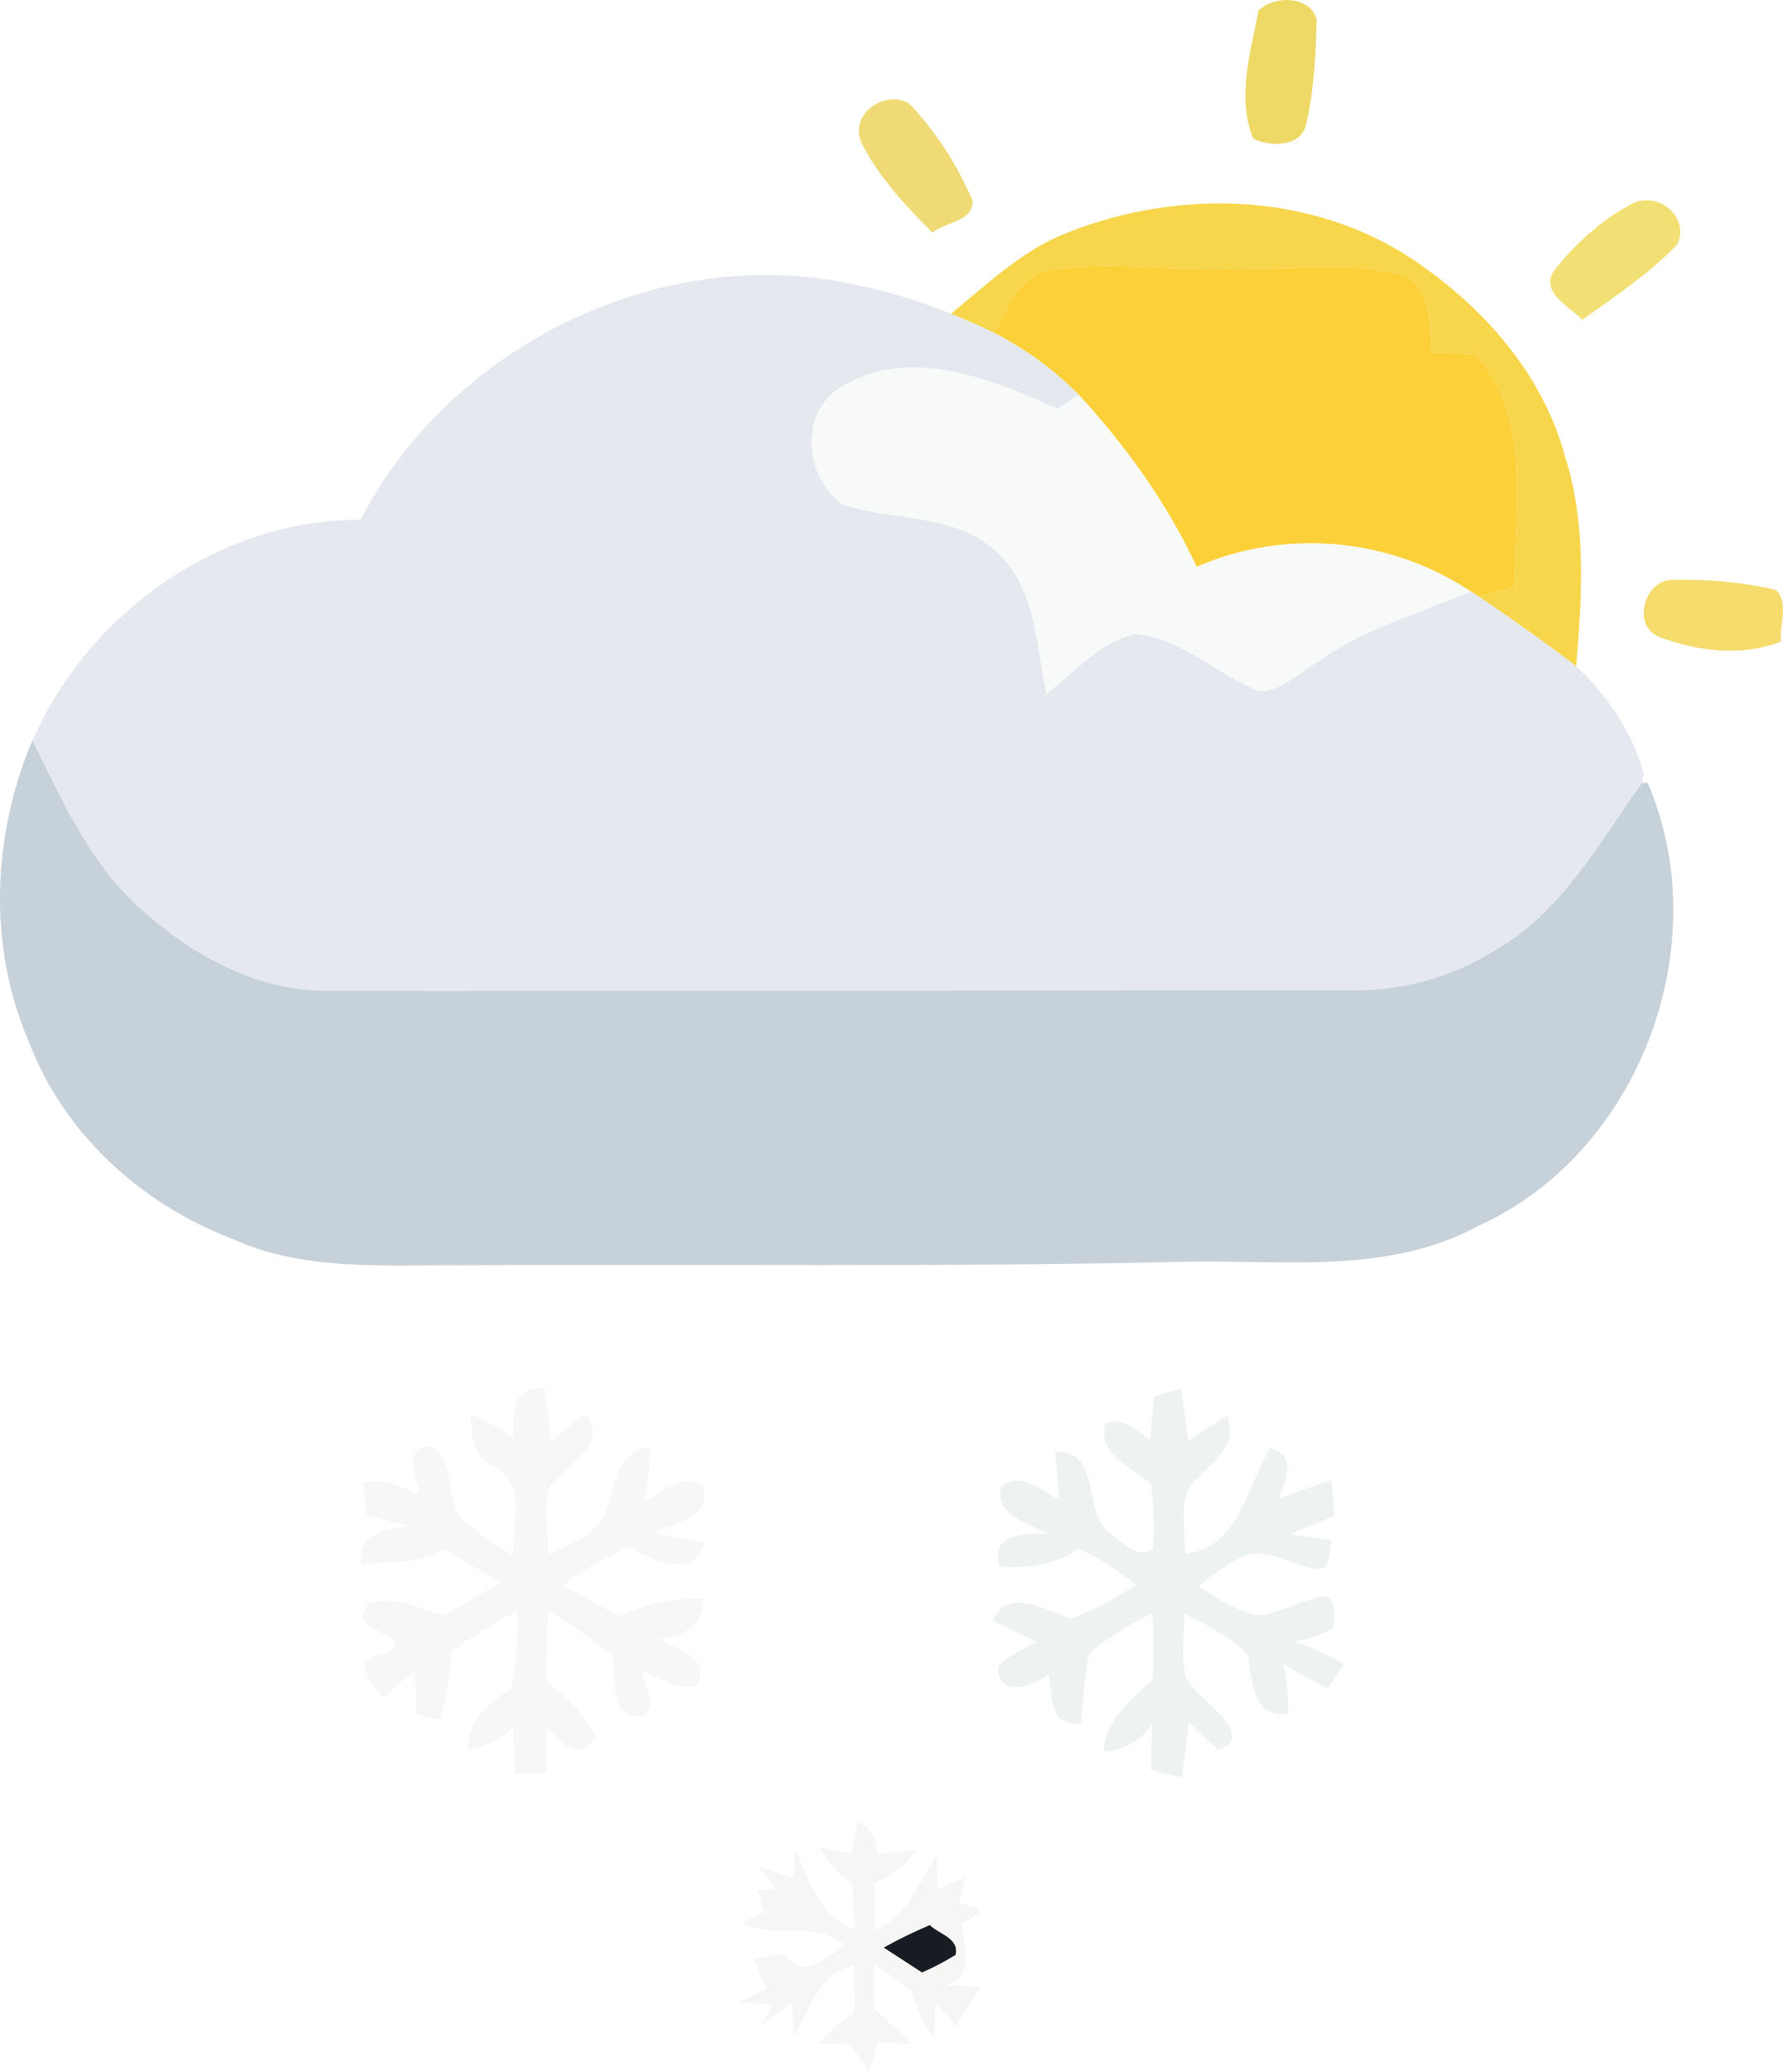
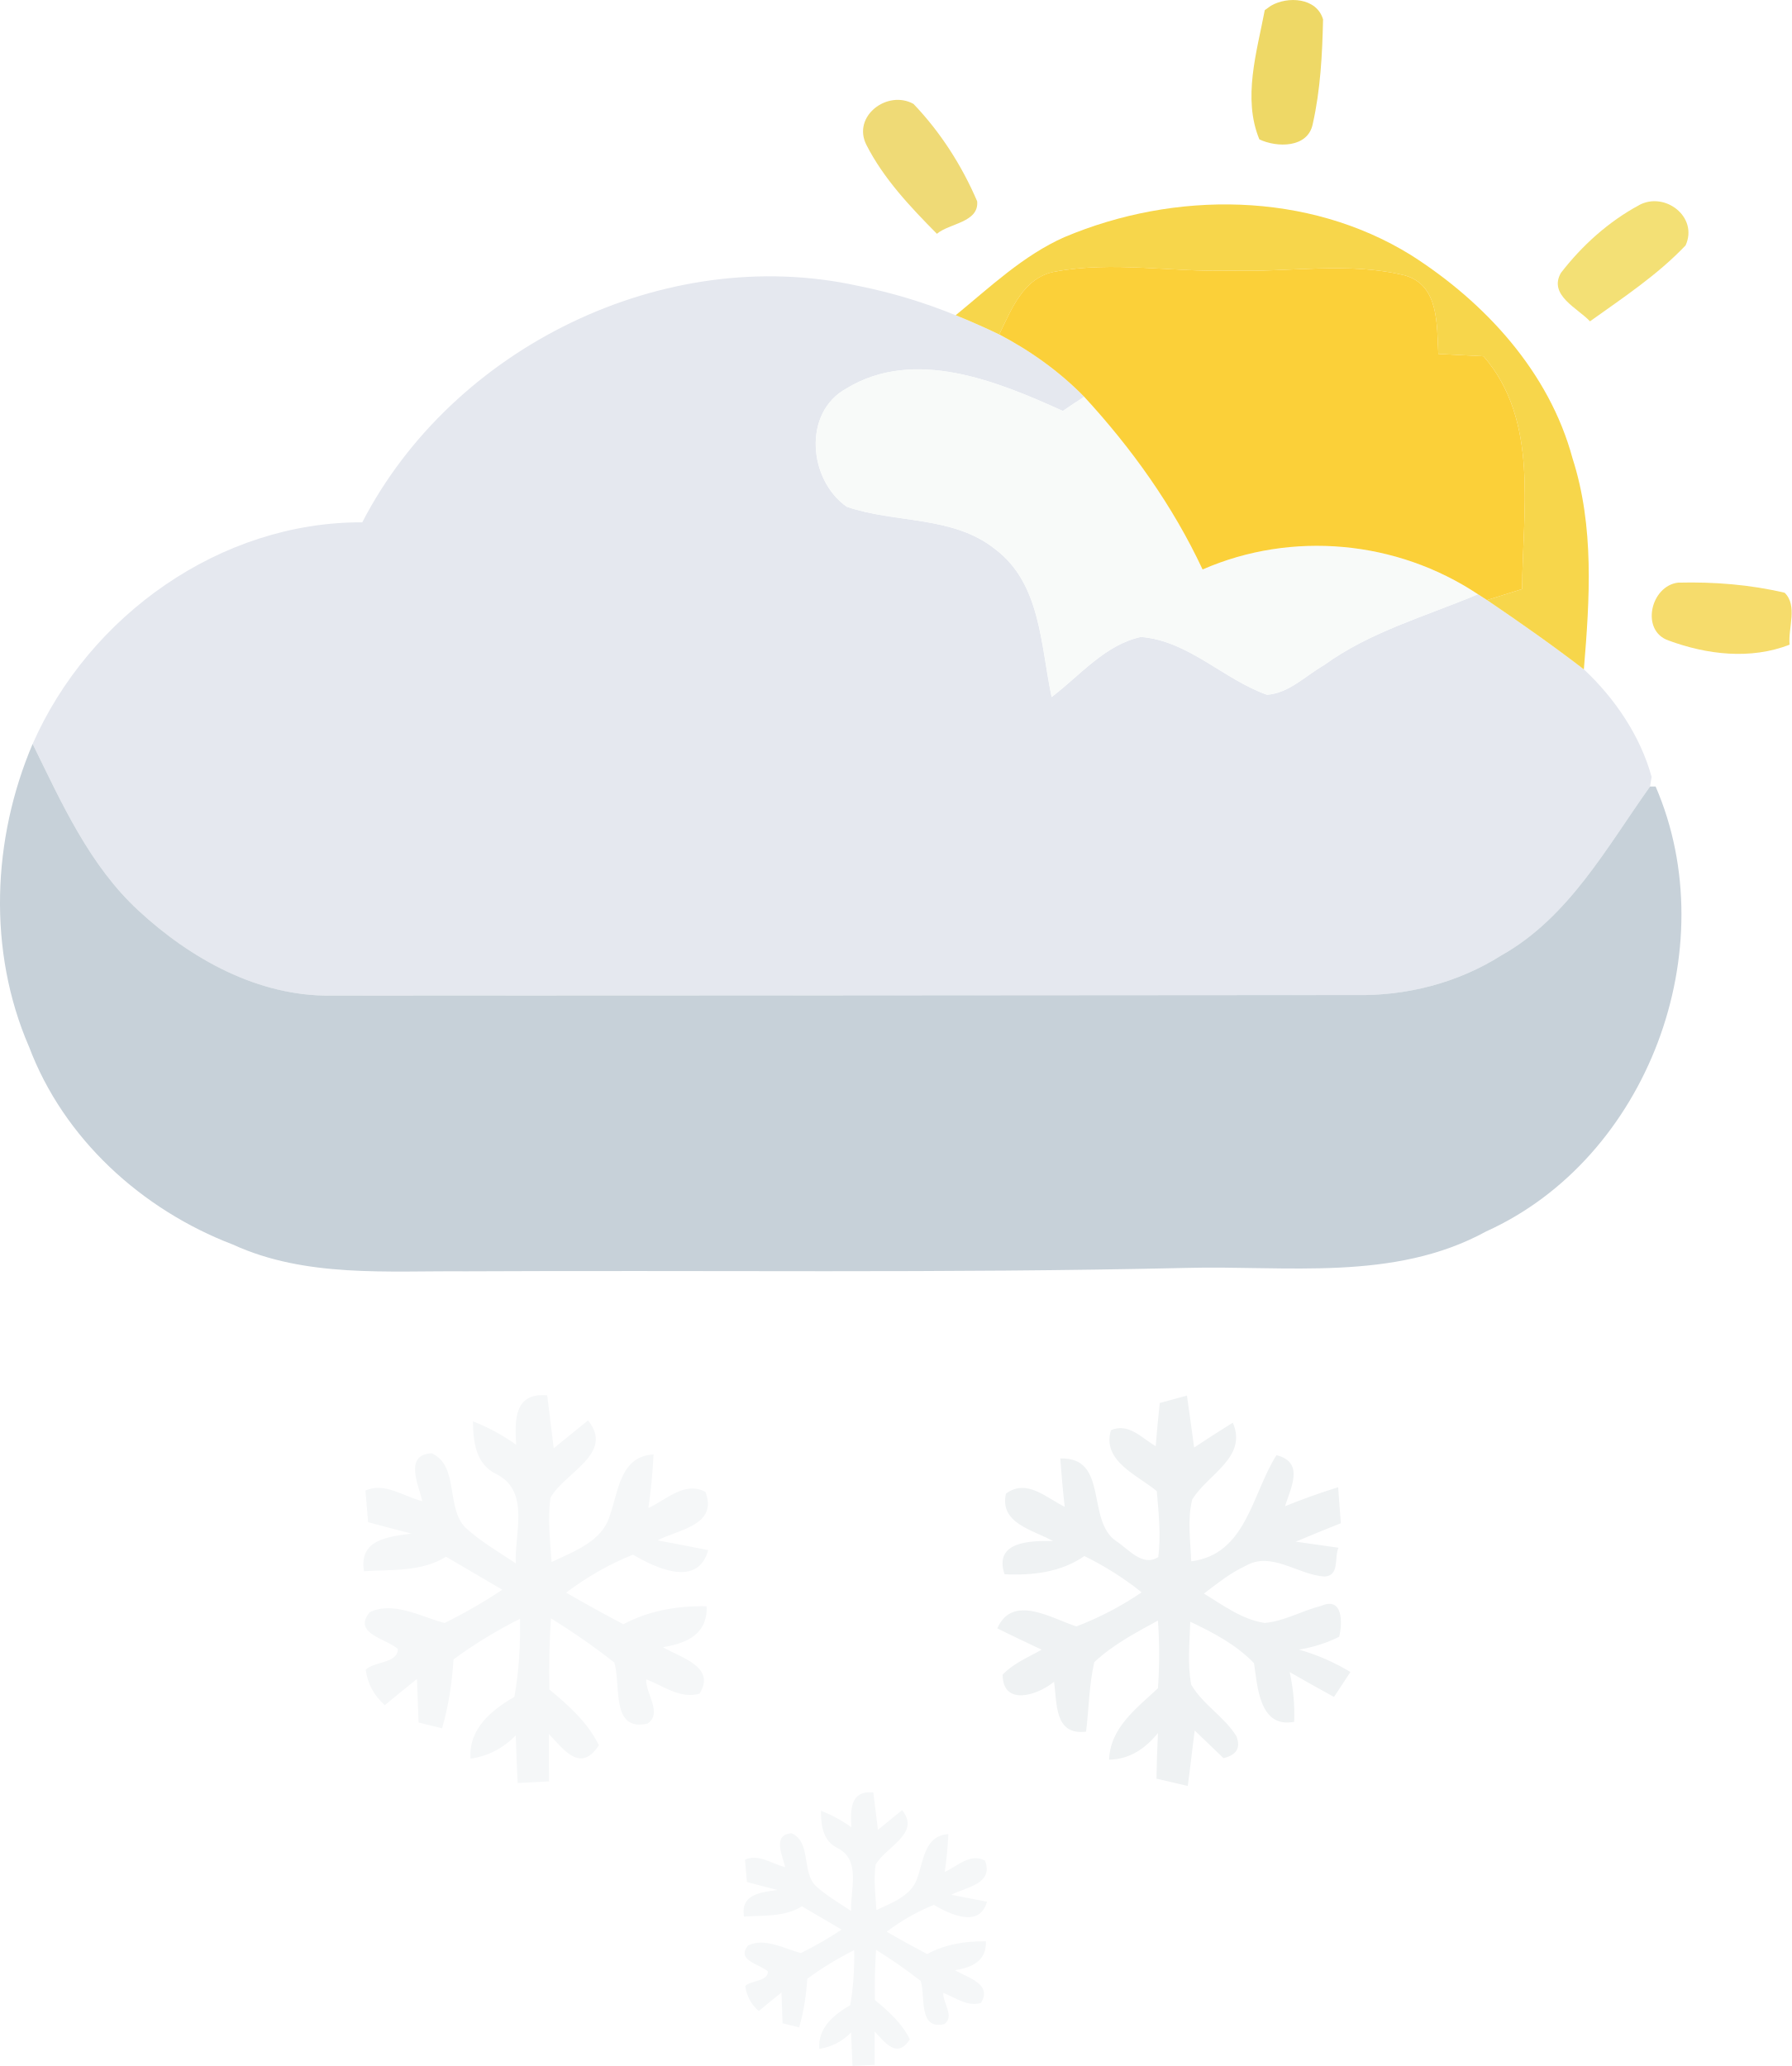
- <svg xmlns="http://www.w3.org/2000/svg" id="Layer_2" data-name="Layer 2" viewBox="0 0 485.83 564.66">
+ <svg xmlns="http://www.w3.org/2000/svg" id="Layer_2" data-name="Layer 2" viewBox="0 0 485.83 560.33">
  <defs>
    <style>
      .cls-1 {
-         fill: #171c22;
+         fill: #fbd039;
      }

      .cls-2 {
-         fill: #fbd039;
+         fill: #eed866;
      }

      .cls-3 {
-         fill: #eed866;
+         fill: #e5e8ef;
      }

      .cls-4 {
-         fill: #e5e8ef;
+         fill: #f6dc6c;
      }

      .cls-5 {
-         fill: #f6dc6c;
+         fill: #f8faf9;
      }

      .cls-6 {
-         fill: #f8faf9;
+         fill: #c7d1d9;
      }

      .cls-7 {
-         fill: #c7d1d9;
+         fill: #efda76;
      }

      .cls-8 {
-         fill: #efda76;
+         fill: #f5f7f8;
      }

      .cls-9 {
-         fill: #f7f6f4;
+         fill: #eff2f3;
      }

      .cls-10 {
-         fill: #f5f7f8;
+         fill: #f7d64b;
      }

      .cls-11 {
-         fill: #eff2f3;
-       }
- 
-       .cls-12 {
-         fill: #f7d64b;
-       }
- 
-       .cls-13 {
        fill: #f3e075;
      }
    </style>
  </defs>
  <g id="Layer_1-2" data-name="Layer 1">
-     <g id="Layer_8" data-name="Layer 8">
-       <g>
-         <path class="cls-1" d="M240.73,530.77c4.06-2.32,8.3-4.33,12.63-6.19,2.53,2.5,8.08,3.57,7.08,8.17-2.96,1.83-6.01,3.45-9.21,4.82-3.51-2.29-7.01-4.57-10.49-6.8Z" />
-         <path class="cls-4" d="M98.24,141.65c24.52-47.49,82.01-75.7,134.5-64.11,9.03,1.8,17.87,4.48,26.41,7.96,3.96,1.62,7.9,3.32,11.8,5.22,8.45,4.42,16.32,10.03,23.03,16.9-1.95,1.25-3.87,2.53-5.79,3.84-17.81-8.08-40.23-17.29-58.68-6.1-11.96,6.62-10.22,24.83.09,32.08,13.14,4.54,28.82,2.32,40.29,11.53,12.41,9.33,12.29,26.23,15.28,40.07,7.69-5.83,14.46-14.18,24.22-16.29,12.9,1.04,22.32,11.47,34.16,15.68,5.95-.4,10.49-5.18,15.46-8.02,12.53-9.12,27.66-13.27,41.75-19.24l2.47,1.59c8.91,6.04,17.72,12.23,26.26,18.79,8.39,7.81,15.34,18.12,18.36,29.16l-.43,2.62c-11.77,16.5-22.02,35.5-40.29,45.78-11.8,7.47-25.71,11.04-39.59,10.77-92.59.06-185.22.15-277.81.15-19.73.24-38-9.94-52.15-23.03-13.36-12.32-20.86-29.22-28.73-45.23,15.31-34.83,50.9-60.26,89.39-60.11Z" />
-         <path class="cls-6" d="M229.51,105.35c18.45-11.19,40.87-1.98,58.68,6.1,1.92-1.31,3.84-2.59,5.79-3.84,12.87,13.97,24.03,29.55,32.11,46.85,24.25-10.58,52.67-7.9,74.66,6.71-14.09,5.98-29.22,10.13-41.75,19.24-4.97,2.84-9.52,7.62-15.46,8.02-11.83-4.21-21.26-14.64-34.16-15.68-9.76,2.1-16.53,10.46-24.22,16.29-2.99-13.85-2.87-30.74-15.28-40.07-11.47-9.21-27.14-6.98-40.29-11.53-10.31-7.26-12.05-25.47-.09-32.08Z" />
-         <path class="cls-7" d="M7.84,283.83c-11.22-25.95-9.97-56.27,1.01-82.07,7.87,16.01,15.37,32.91,28.73,45.23,14.15,13.08,32.42,23.27,52.15,23.03,92.59,0,185.22-.09,277.81-.15,13.88.27,27.78-3.29,39.59-10.77,18.27-10.28,28.52-29.28,40.29-45.78h1.52c19,43.95-2.1,100.86-45.99,120.68-25.01,13.69-54.16,9.15-81.43,9.88-65.08,1.49-130.2.58-195.28.92-21.14-.18-43.34,1.8-63.1-7.26-24.7-9.45-45.9-28.7-55.29-53.71Z" />
-         <path class="cls-3" d="M344.61,1.57c4.51-2.65,12.41-2.26,14.15,3.69-.21,9.48-.7,19.12-2.81,28.42-1.34,6.53-9.76,6.37-14.46,4.12-4.61-11.16-.67-23.76,1.46-35.04l1.65-1.19Z" />
-         <path class="cls-8" d="M234.93,39.29c-3.93-7.78,5.73-15.04,12.78-11.1,7.29,7.62,13.11,16.71,17.26,26.41.52,5.76-7.59,5.95-10.92,8.81-7.23-7.32-14.43-14.91-19.12-24.12Z" />
-         <path class="cls-12" d="M288.67,64.3c29.86-12.6,65.94-12.44,93.93,4.88,20.07,12.78,37.48,31.69,43.8,55.11,5.95,18.51,4.67,38.18,3.08,57.25-8.54-6.56-17.35-12.75-26.26-18.79,2.38-.73,7.14-2.23,9.52-2.99.09-21.2,4.7-45.66-10.46-63.13-4.12-.21-8.2-.43-12.26-.64-.46-7.78.31-18.7-9.18-21.32-15.4-3.75-31.41-.76-47.06-1.28-15.92.52-32.02-2.68-47.79.3-8.48,1.62-11.71,10.19-15.04,17.02-3.9-1.89-7.84-3.6-11.8-5.22,9.36-7.66,18.33-16.23,29.52-21.2Z" />
-         <path class="cls-13" d="M444.43,55.64c6.98-3.81,16.16,3.17,12.63,10.92-7.66,8.05-16.96,14.18-25.92,20.59-3.32-3.57-11.31-7.08-7.9-13.11,5.7-7.41,12.93-13.94,21.2-18.39Z" />
-         <path class="cls-2" d="M285.99,73.69c15.77-2.99,31.87.21,47.79-.3,15.65.52,31.66-2.47,47.06,1.28,9.49,2.62,8.72,13.54,9.18,21.32,4.06.21,8.14.43,12.26.64,15.16,17.48,10.55,41.94,10.46,63.13-2.38.76-7.14,2.26-9.52,2.99l-2.47-1.59c-21.99-14.61-50.41-17.29-74.66-6.71-8.08-17.29-19.24-32.88-32.11-46.85-6.71-6.86-14.58-12.47-23.03-16.9,3.32-6.83,6.56-15.4,15.04-17.02Z" />
-         <path class="cls-5" d="M455.1,158.02c9.61-.24,19.43.52,28.82,2.74,3.6,3.51.91,9.55,1.34,14.09-10.55,4.12-22.42,2.71-32.79-1.13-7.72-2.62-4.91-14.88,2.62-15.71Z" />
-         <path class="cls-11" d="M314.47,380.51c1.83-.49,5.52-1.49,7.38-2.01.7,4.7,1.28,9.33,1.95,14.09,3.45-2.29,6.95-4.54,10.49-6.74,4.09,9.45-6.92,14.03-11.01,20.86-1.37,5.46-.46,11.16-.27,16.74,14.94-1.86,16.47-18.33,23.12-28.79,7.69,1.95,3.87,8.81,2.32,13.85,4.7-1.92,9.52-3.63,14.4-5.15.24,3.23.49,6.47.73,9.76-4.12,1.65-8.17,3.29-12.23,5,2.9.4,8.69,1.25,11.59,1.65-1.19,2.59.4,7.66-3.84,7.81-7.23-.49-14.4-7.01-21.44-2.84-4.12,1.89-7.66,4.79-11.22,7.47,5.18,3.11,10.28,7.01,16.47,7.96,5.34-.46,10.13-3.32,15.34-4.64,6.04-2.62,5.76,4.85,4.88,8.39-3.45,1.71-7.11,2.87-10.92,3.48,4.91,1.37,9.55,3.42,13.97,6.07-1.13,1.68-3.32,5.06-4.45,6.77-4.06-2.23-8.05-4.45-12.02-6.74.98,4.45,1.4,8.94,1.22,13.48-9.49,1.83-9.94-9.67-10.89-15.89-4.85-5.06-11.07-8.3-17.29-11.25-.15,5.67-.82,11.44.27,17.08,3.11,5.37,8.94,8.63,12.23,13.94,1.25,3.14.09,5.12-3.48,5.98-1.95-1.89-5.86-5.64-7.81-7.5-.67,4.97-1.19,10.03-1.89,15.04-2.1-.49-6.37-1.49-8.48-1.98.06-4.18.21-8.26.4-12.38-3.39,4.18-7.66,7.14-13.24,7.23.27-8.69,7.47-13.94,13.24-19.37.43-6.13.43-12.26,0-18.36-6.04,3.29-12.23,6.56-17.26,11.28-1.43,6.16-1.46,12.57-2.23,18.85-8.66,1.07-7.84-7.69-8.69-13.54-4.27,3.6-13.88,6.83-13.94-1.92,2.93-3.08,6.95-4.7,10.58-6.77-4.06-1.92-8.08-3.81-12.02-5.79,4.15-9.45,14.79-2.65,21.44-.52,6.25-2.38,12.17-5.49,17.69-9.24-4.79-3.87-10.03-7.14-15.52-9.85-6.31,4.42-14.18,5.31-21.65,4.94-3.02-9,7.17-9.12,13.14-9-5.4-3.05-14.58-4.76-12.75-12.87,5.67-4.15,10.86,1.13,15.92,3.57-.49-4.36-.88-8.75-1.19-13.11,13.27-.37,6.89,16.84,15.19,22.45,3.32,2.13,7.08,7.05,11.38,4.3.76-5.95.09-11.96-.4-17.87-5.18-4.36-14.94-8.11-12.44-16.53,4.79-2.1,8.3,2.1,12.14,4.33.31-3.9.67-7.81,1.1-11.68Z" />
-         <path class="cls-10" d="M139.96,391.82c-.4-6.71-.55-14.18,8.42-13.39.58,4.79,1.16,9.58,1.77,14.36,2.32-1.89,6.98-5.67,9.3-7.56,7.32,9.06-6.5,14.18-10.19,21.01-.82,5.76-.06,11.62.3,17.41,5.95-2.87,13.63-5.49,15.77-12.5,2.35-6.53,2.78-16.23,11.89-16.68-.24,4.85-.7,9.67-1.4,14.52,4.82-2.17,9.79-7.38,15.46-4.36,3.45,9.06-7.2,10.13-12.99,13.14,4.57.85,9.18,1.74,13.75,2.65-2.84,10.31-14.3,4.82-20.4,1.22-6.5,2.62-12.57,6.1-18.12,10.31,5.09,2.96,10.25,5.79,15.52,8.57,6.95-3.72,14.7-5.03,22.57-4.88.31,7.5-5.31,10.06-11.86,11.1,4.7,2.81,14.52,5.25,9.94,12.6-5.28,1.52-9.82-2.13-14.46-3.87-.24,3.75,4.51,9.15.37,11.99-10.1,2.32-7.14-10.52-9.03-16.56-5.49-4.33-11.25-8.3-17.17-11.99-.43,6.4-.58,12.84-.43,19.31,5.22,4.3,10.37,8.91,13.42,15.1-4.91,7.62-9.39,1.37-13.54-3.02-.03,4.27,0,8.54.03,12.84-2.87.15-5.7.27-8.51.43-.21-4.33-.4-8.63-.52-12.9-3.45,3.51-7.53,5.61-12.26,6.31-.58-8.08,5.64-13.14,11.89-16.77,1.25-6.98,1.65-14.09,1.52-21.17-6.28,3.17-12.35,6.83-18.02,11.01-.4,6.31-1.34,12.6-3.11,18.7-1.59-.4-4.79-1.19-6.37-1.59-.09-2.96-.3-8.84-.43-11.8-2.93,2.35-5.86,4.7-8.72,7.11-2.93-2.59-4.67-5.79-5.18-9.61,2.2-2.29,8.69-1.65,8.72-5.64-3.29-2.87-12.38-4.21-7.62-9.97,6.44-3.08,13.88,1.25,20.28,2.93,5.4-2.68,10.64-5.67,15.65-9.03-5.12-2.99-10.19-5.98-15.25-8.94-6.65,4.15-14.79,3.45-22.26,3.93-1.37-8.54,6.28-9.3,12.84-10.22-3.93-.98-7.84-2.04-11.71-3.08-.18-2.13-.55-6.44-.73-8.57,5.18-2.38,10.4,1.65,15.43,2.87-.95-4.24-5.12-12.63,2.56-12.99,7.5,3.45,3.72,14.82,9.21,20.25,4.12,3.72,8.91,6.5,13.57,9.61-.4-7.99,3.96-19.49-5.15-24.15-5.73-2.74-6.37-8.66-6.47-14.36,4.15,1.59,8.05,3.72,11.71,6.34Z" />
-         <path class="cls-9" d="M233.62,496.52c4.03,1.25,4.79,5.12,5.67,8.75,2.65-.27,7.93-.88,10.58-1.16-3.08,4-6.89,7.01-11.47,9.06-.09,4.24-.12,8.54-.06,12.84,8.94-3.6,11.92-12.93,16.71-20.37.15,2.32.46,6.92.58,9.24,1.86-.85,5.55-2.53,7.38-3.39-.43,1.83-1.31,5.43-1.74,7.26,6.86.79,7.14,2.59.79,5.37.34,6.16,3.96,14.82-4.64,16.93,2.47.09,7.41.24,9.88.31-1.68,2.71-5.09,8.11-6.8,10.8-1.4-1.62-4.18-4.88-5.58-6.53-.09,2.47-.27,7.44-.34,9.94-2.99-4-4.97-8.51-6.4-13.18-3.35-2.47-6.77-4.88-10.13-7.2-.06,4.03-.03,8.08.06,12.17,3.48,3.11,6.95,6.37,10.28,9.76-2.32-.15-6.92-.4-9.24-.52-.58,2.01-1.71,6.04-2.26,8.05-1.34-1.95-4-5.86-5.34-7.81l-8.54.24c2.96-3.32,6.25-6.28,9.88-8.88-.06-4.24-.15-8.48-.27-12.69-9.64,2.47-11.96,12.08-16.41,19.61-.12-2.38-.34-7.11-.43-9.48-2.84,2.2-5.67,4.39-8.51,6.53l3.23-5.86c-2.23-.15-6.71-.46-8.97-.61,1.8-.98,5.4-2.87,7.2-3.81-1.1-2.71-2.2-5.4-3.26-8.05,2.07-.37,6.19-1.13,8.26-1.49,5.03,7.72,10.98,1.46,16.23-2.38-8.23-6.95-19.03-1.13-27.91-6.01l6.1-2.81c-.43-1.46-1.31-4.42-1.77-5.92l5.12-.58c-1.22-1.49-3.63-4.45-4.82-5.95,2.38.82,7.17,2.44,9.58,3.26.09-2.07.24-6.22.34-8.3,3.81,8.54,6.5,18.51,16.23,22.2-.18-4.21-.37-8.36-.58-12.5-3.75-2.71-6.8-6.01-9.15-9.91,2.23.43,6.71,1.22,8.94,1.62.4-2.13,1.16-6.44,1.56-8.57ZM240.73,530.77c3.48,2.23,6.98,4.51,10.49,6.8,3.2-1.37,6.25-2.99,9.21-4.82,1.01-4.61-4.54-5.67-7.08-8.17-4.33,1.86-8.57,3.87-12.63,6.19Z" />
-       </g>
+     <g>
+       <path class="cls-3" d="M98.24,141.65c24.52-47.49,82.01-75.7,134.5-64.11,9.03,1.8,17.87,4.48,26.41,7.96,3.96,1.62,7.9,3.32,11.8,5.22,8.45,4.42,16.32,10.03,23.03,16.9-1.95,1.25-3.87,2.53-5.79,3.84-17.81-8.08-40.23-17.29-58.68-6.1-11.96,6.62-10.22,24.83.09,32.08,13.14,4.54,28.82,2.32,40.29,11.53,12.41,9.33,12.29,26.23,15.28,40.07,7.69-5.83,14.46-14.18,24.22-16.29,12.9,1.04,22.32,11.47,34.16,15.68,5.95-.4,10.49-5.18,15.46-8.02,12.53-9.12,27.66-13.27,41.75-19.24l2.47,1.59c8.91,6.04,17.72,12.23,26.26,18.79,8.39,7.81,15.34,18.12,18.36,29.16l-.43,2.62c-11.77,16.5-22.02,35.5-40.29,45.78-11.8,7.47-25.71,11.04-39.59,10.77-92.59.06-185.22.15-277.81.15-19.73.24-38-9.94-52.15-23.03-13.36-12.32-20.86-29.22-28.73-45.23,15.31-34.83,50.9-60.26,89.39-60.11Z" />
+       <path class="cls-5" d="M229.51,105.35c18.45-11.19,40.87-1.98,58.68,6.1,1.92-1.31,3.84-2.59,5.79-3.84,12.87,13.97,24.03,29.55,32.11,46.85,24.25-10.58,52.67-7.9,74.66,6.71-14.09,5.98-29.22,10.13-41.75,19.24-4.97,2.84-9.52,7.62-15.46,8.02-11.83-4.21-21.26-14.64-34.16-15.68-9.76,2.1-16.53,10.46-24.22,16.29-2.99-13.85-2.87-30.74-15.28-40.07-11.47-9.21-27.14-6.98-40.29-11.53-10.31-7.26-12.05-25.47-.09-32.08Z" />
+       <path class="cls-6" d="M7.84,283.83c-11.22-25.95-9.97-56.27,1.01-82.07,7.87,16.01,15.37,32.91,28.73,45.23,14.15,13.08,32.42,23.27,52.15,23.03,92.59,0,185.22-.09,277.81-.15,13.88.27,27.78-3.29,39.59-10.77,18.27-10.28,28.52-29.28,40.29-45.78h1.52c19,43.95-2.1,100.86-45.99,120.68-25.01,13.69-54.16,9.15-81.43,9.88-65.08,1.49-130.2.58-195.28.92-21.14-.18-43.34,1.8-63.1-7.26-24.7-9.45-45.9-28.7-55.29-53.71Z" />
+       <path class="cls-2" d="M344.61,1.57c4.51-2.65,12.41-2.26,14.15,3.69-.21,9.48-.7,19.12-2.81,28.42-1.34,6.53-9.76,6.37-14.46,4.12-4.61-11.16-.67-23.76,1.46-35.04l1.65-1.19Z" />
+       <path class="cls-7" d="M234.93,39.29c-3.93-7.78,5.73-15.04,12.78-11.1,7.29,7.62,13.11,16.71,17.26,26.41.52,5.76-7.59,5.95-10.92,8.81-7.23-7.32-14.43-14.91-19.12-24.12Z" />
+       <path class="cls-10" d="M288.67,64.3c29.86-12.6,65.94-12.44,93.93,4.88,20.07,12.78,37.48,31.69,43.8,55.11,5.95,18.51,4.67,38.18,3.08,57.25-8.54-6.56-17.35-12.75-26.26-18.79,2.38-.73,7.14-2.23,9.52-2.99.09-21.2,4.7-45.66-10.46-63.13-4.12-.21-8.2-.43-12.26-.64-.46-7.78.31-18.7-9.18-21.32-15.4-3.75-31.41-.76-47.06-1.28-15.92.52-32.02-2.68-47.79.3-8.48,1.62-11.71,10.19-15.04,17.02-3.9-1.89-7.84-3.6-11.8-5.22,9.36-7.66,18.33-16.23,29.52-21.2Z" />
+       <path class="cls-11" d="M444.43,55.64c6.98-3.81,16.16,3.17,12.63,10.92-7.66,8.05-16.96,14.18-25.92,20.59-3.32-3.57-11.31-7.08-7.9-13.11,5.7-7.41,12.93-13.94,21.2-18.39Z" />
+       <path class="cls-1" d="M285.99,73.69c15.77-2.99,31.87.21,47.79-.3,15.65.52,31.66-2.47,47.06,1.28,9.49,2.62,8.72,13.54,9.18,21.32,4.06.21,8.14.43,12.26.64,15.16,17.48,10.55,41.94,10.46,63.13-2.38.76-7.14,2.26-9.52,2.99l-2.47-1.59c-21.99-14.61-50.41-17.29-74.66-6.71-8.08-17.29-19.24-32.88-32.11-46.85-6.71-6.86-14.58-12.47-23.03-16.9,3.32-6.83,6.56-15.4,15.04-17.02Z" />
+       <path class="cls-4" d="M455.1,158.02c9.61-.24,19.43.52,28.82,2.74,3.6,3.51.91,9.55,1.34,14.09-10.55,4.12-22.42,2.71-32.79-1.13-7.72-2.62-4.91-14.88,2.62-15.71Z" />
+       <path class="cls-9" d="M314.47,380.51c1.83-.49,5.52-1.49,7.38-2.01.7,4.7,1.28,9.33,1.95,14.09,3.45-2.29,6.95-4.54,10.49-6.74,4.09,9.45-6.92,14.03-11.01,20.86-1.37,5.46-.46,11.16-.27,16.74,14.94-1.86,16.47-18.33,23.12-28.79,7.69,1.95,3.87,8.81,2.32,13.85,4.7-1.92,9.52-3.63,14.4-5.15.24,3.23.49,6.47.73,9.76-4.12,1.65-8.17,3.29-12.23,5,2.9.4,8.69,1.25,11.59,1.65-1.19,2.59.4,7.66-3.84,7.81-7.23-.49-14.4-7.01-21.44-2.84-4.12,1.89-7.66,4.79-11.22,7.47,5.18,3.11,10.28,7.01,16.47,7.96,5.34-.46,10.13-3.32,15.34-4.64,6.04-2.62,5.76,4.85,4.88,8.39-3.45,1.71-7.11,2.87-10.92,3.48,4.91,1.37,9.55,3.42,13.97,6.07-1.13,1.68-3.32,5.06-4.45,6.77-4.06-2.23-8.05-4.45-12.02-6.74.98,4.45,1.4,8.94,1.22,13.48-9.49,1.83-9.94-9.67-10.89-15.89-4.85-5.06-11.07-8.3-17.29-11.25-.15,5.67-.82,11.44.27,17.08,3.11,5.37,8.94,8.63,12.23,13.94,1.25,3.14.09,5.12-3.48,5.98-1.95-1.89-5.86-5.64-7.81-7.5-.67,4.97-1.19,10.03-1.89,15.04-2.1-.49-6.37-1.49-8.48-1.98.06-4.18.21-8.26.4-12.38-3.39,4.18-7.66,7.14-13.24,7.23.27-8.69,7.47-13.94,13.24-19.37.43-6.13.43-12.26,0-18.36-6.04,3.29-12.23,6.56-17.26,11.28-1.43,6.16-1.46,12.57-2.23,18.85-8.66,1.07-7.84-7.69-8.69-13.54-4.27,3.6-13.88,6.83-13.94-1.92,2.93-3.08,6.95-4.7,10.58-6.77-4.06-1.92-8.08-3.81-12.02-5.79,4.15-9.45,14.79-2.65,21.44-.52,6.25-2.38,12.17-5.49,17.69-9.24-4.79-3.87-10.03-7.14-15.52-9.85-6.31,4.42-14.18,5.31-21.65,4.94-3.02-9,7.17-9.12,13.14-9-5.4-3.05-14.58-4.76-12.75-12.87,5.67-4.15,10.86,1.13,15.92,3.57-.49-4.36-.88-8.75-1.19-13.11,13.27-.37,6.89,16.84,15.19,22.45,3.32,2.13,7.08,7.05,11.38,4.3.76-5.95.09-11.96-.4-17.87-5.18-4.36-14.94-8.11-12.44-16.53,4.79-2.1,8.3,2.1,12.14,4.33.31-3.9.67-7.81,1.1-11.68Z" />
+       <path class="cls-8" d="M139.96,391.82c-.4-6.71-.55-14.18,8.42-13.39.58,4.79,1.16,9.58,1.77,14.36,2.32-1.89,6.98-5.67,9.3-7.56,7.32,9.06-6.5,14.18-10.19,21.01-.82,5.76-.06,11.62.3,17.41,5.95-2.87,13.63-5.49,15.77-12.5,2.35-6.53,2.78-16.23,11.89-16.68-.24,4.85-.7,9.67-1.4,14.52,4.82-2.17,9.79-7.38,15.46-4.36,3.45,9.06-7.2,10.13-12.99,13.14,4.57.85,9.18,1.74,13.75,2.65-2.84,10.31-14.3,4.82-20.4,1.22-6.5,2.62-12.57,6.1-18.12,10.31,5.09,2.96,10.25,5.79,15.52,8.57,6.95-3.72,14.7-5.03,22.57-4.88.31,7.5-5.31,10.06-11.86,11.1,4.7,2.81,14.52,5.25,9.94,12.6-5.28,1.52-9.82-2.13-14.46-3.87-.24,3.75,4.51,9.15.37,11.99-10.1,2.32-7.14-10.52-9.03-16.56-5.49-4.33-11.25-8.3-17.17-11.99-.43,6.4-.58,12.84-.43,19.31,5.22,4.3,10.37,8.91,13.42,15.1-4.91,7.62-9.39,1.37-13.54-3.02-.03,4.27,0,8.54.03,12.84-2.87.15-5.7.27-8.51.43-.21-4.33-.4-8.63-.52-12.9-3.45,3.51-7.53,5.61-12.26,6.31-.58-8.08,5.64-13.14,11.89-16.77,1.25-6.98,1.65-14.09,1.52-21.17-6.28,3.17-12.35,6.83-18.02,11.01-.4,6.31-1.34,12.6-3.11,18.7-1.59-.4-4.79-1.19-6.37-1.59-.09-2.96-.3-8.84-.43-11.8-2.93,2.35-5.86,4.7-8.72,7.11-2.93-2.59-4.67-5.79-5.18-9.61,2.2-2.29,8.69-1.65,8.72-5.64-3.29-2.87-12.38-4.21-7.62-9.97,6.44-3.08,13.88,1.25,20.28,2.93,5.4-2.68,10.64-5.67,15.65-9.03-5.12-2.99-10.19-5.98-15.25-8.94-6.65,4.15-14.79,3.45-22.26,3.93-1.37-8.54,6.28-9.3,12.84-10.22-3.93-.98-7.84-2.04-11.71-3.08-.18-2.13-.55-6.44-.73-8.57,5.18-2.38,10.4,1.65,15.43,2.87-.95-4.24-5.12-12.63,2.56-12.99,7.5,3.45,3.72,14.82,9.21,20.25,4.12,3.72,8.91,6.5,13.57,9.61-.4-7.99,3.96-19.49-5.15-24.15-5.73-2.74-6.37-8.66-6.47-14.36,4.15,1.59,8.05,3.72,11.71,6.34Z" />
+       <path class="cls-8" d="M230.87,495.58c-.28-4.74-.39-10.01,5.94-9.45.41,3.38.82,6.76,1.25,10.14,1.64-1.33,4.93-4,6.56-5.34,5.17,6.39-4.58,10.01-7.19,14.83-.58,4.07-.04,8.2.22,12.29,4.2-2.02,9.62-3.87,11.13-8.83,1.66-4.61,1.96-11.45,8.39-11.77-.17,3.42-.5,6.82-.99,10.25,3.4-1.53,6.91-5.21,10.91-3.08,2.43,6.39-5.08,7.15-9.17,9.28,3.23.6,6.48,1.23,9.71,1.87-2,7.28-10.09,3.4-14.4.86-4.58,1.85-8.87,4.3-12.79,7.28,3.59,2.09,7.23,4.09,10.96,6.05,4.91-2.63,10.37-3.55,15.93-3.44.22,5.3-3.75,7.1-8.37,7.83,3.31,1.98,10.25,3.7,7.02,8.89-3.72,1.08-6.93-1.51-10.2-2.73-.17,2.65,3.19,6.46.26,8.46-7.12,1.64-5.04-7.43-6.37-11.69-3.87-3.06-7.94-5.85-12.12-8.46-.3,4.52-.41,9.06-.3,13.62,3.68,3.03,7.32,6.29,9.47,10.65-3.47,5.38-6.63.97-9.56-2.13-.02,3.01,0,6.03.02,9.06-2.02.11-4.03.19-6.01.3-.15-3.06-.28-6.09-.37-9.1-2.43,2.48-5.32,3.96-8.65,4.46-.41-5.7,3.98-9.28,8.39-11.84.88-4.93,1.16-9.94,1.08-14.94-4.43,2.24-8.72,4.82-12.72,7.77-.28,4.46-.95,8.89-2.2,13.19-1.12-.28-3.38-.84-4.5-1.12-.06-2.09-.22-6.24-.3-8.33-2.07,1.66-4.13,3.31-6.16,5.02-2.07-1.83-3.29-4.09-3.66-6.78,1.55-1.61,6.13-1.16,6.16-3.98-2.32-2.02-8.74-2.97-5.38-7.04,4.54-2.17,9.79.88,14.31,2.07,3.81-1.89,7.51-4,11.04-6.37-3.62-2.11-7.19-4.22-10.76-6.31-4.69,2.93-10.44,2.43-15.71,2.78-.97-6.03,4.43-6.56,9.06-7.21-2.78-.69-5.53-1.44-8.27-2.17-.13-1.51-.39-4.54-.52-6.05,3.66-1.68,7.34,1.16,10.89,2.02-.67-2.99-3.62-8.91,1.81-9.17,5.3,2.43,2.63,10.46,6.5,14.29,2.91,2.63,6.29,4.58,9.58,6.78-.28-5.64,2.8-13.75-3.64-17.05-4.05-1.94-4.5-6.11-4.56-10.14,2.93,1.12,5.68,2.63,8.27,4.48Z" />
    </g>
  </g>
</svg>
